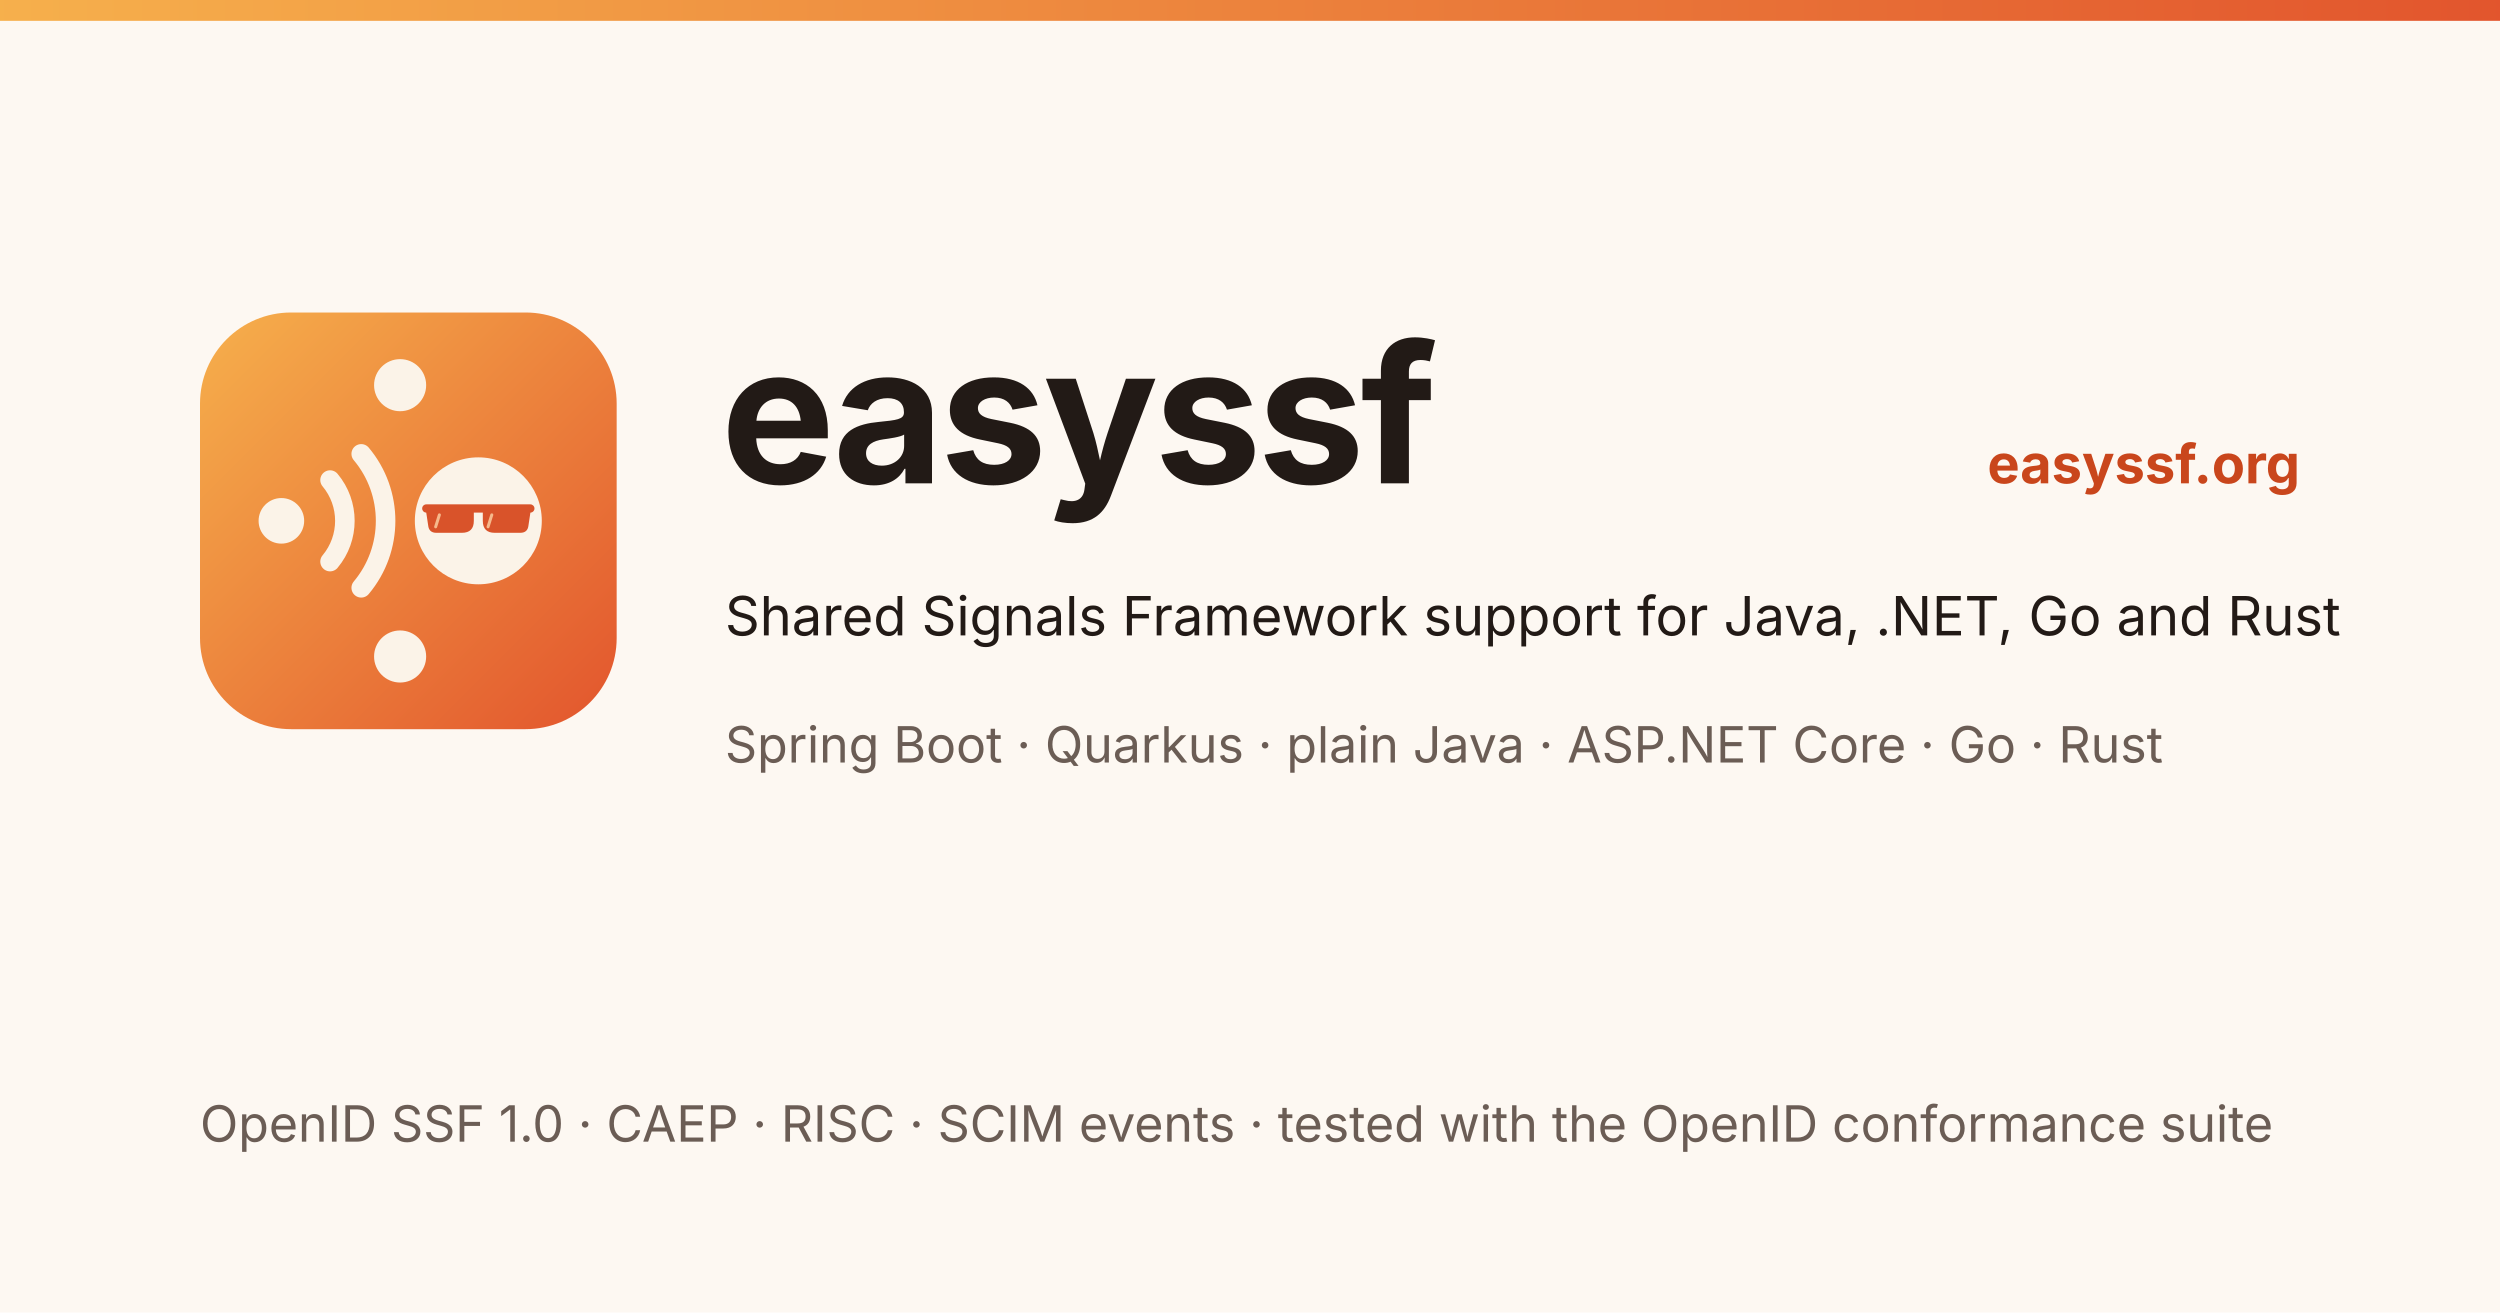
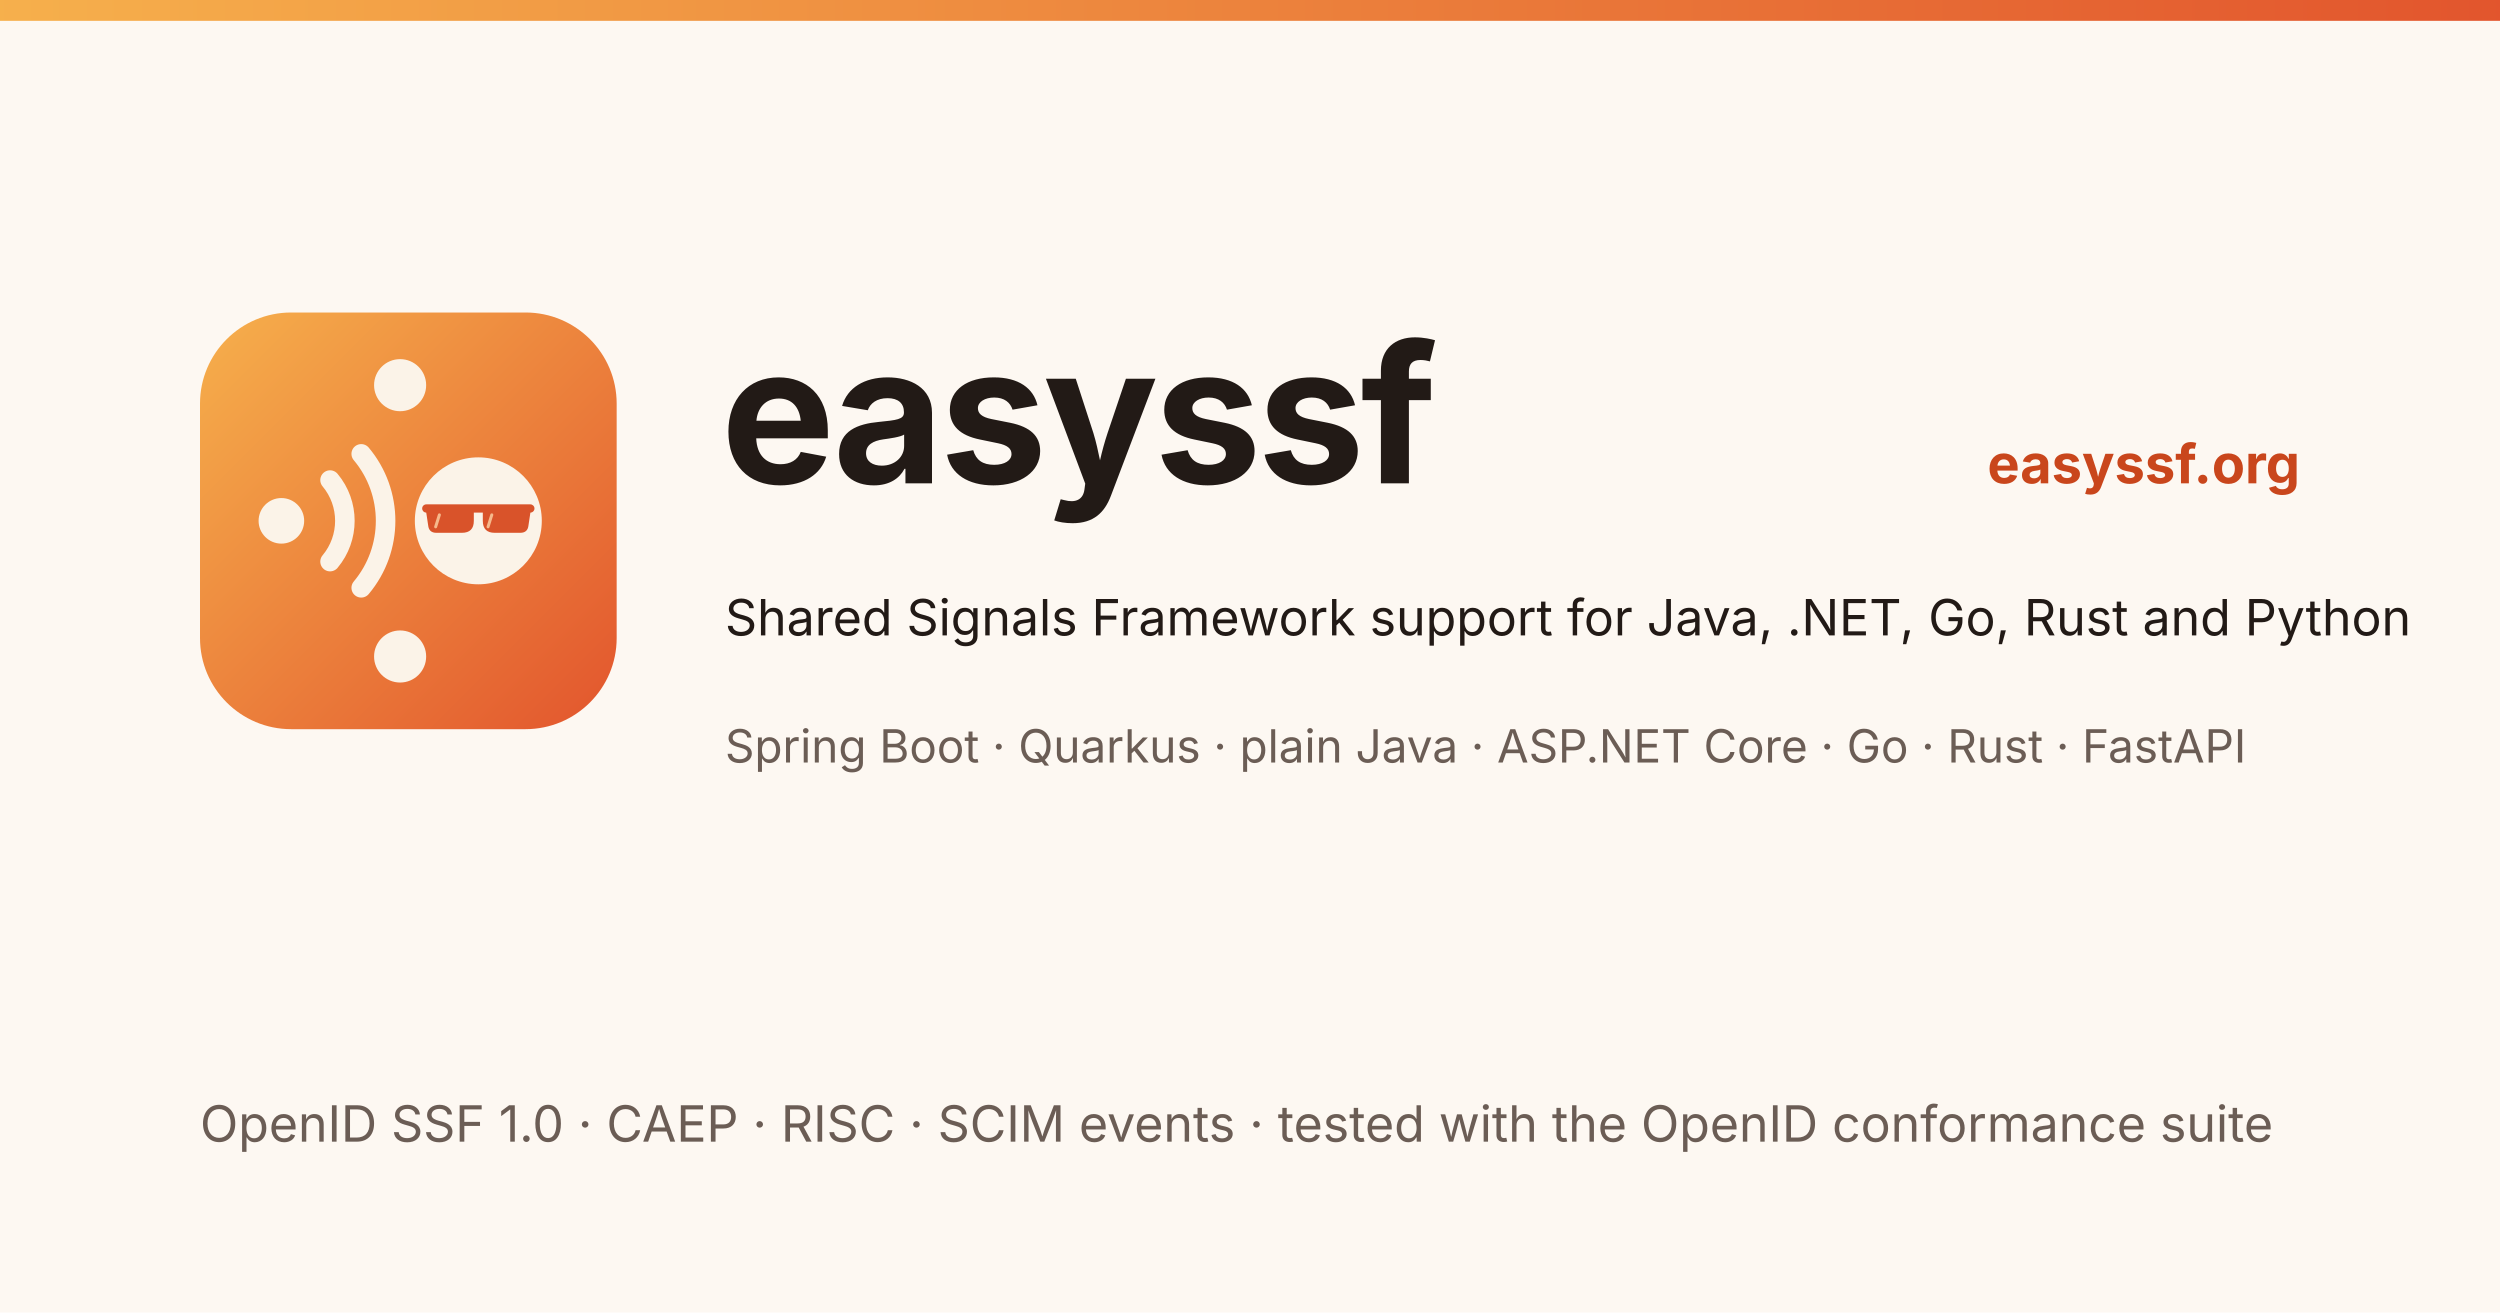
- <svg xmlns="http://www.w3.org/2000/svg" viewBox="0 0 1200 630" width="1200" height="630" role="img" aria-label="easyssf – Shared Signals Framework support for Java, .NET, Go and Rust">
+ <svg xmlns="http://www.w3.org/2000/svg" viewBox="0 0 1200 630" width="1200" height="630" role="img" aria-label="easyssf – Shared Signals Framework support for Java, .NET, Go, Rust and Python">
  <defs>
    <linearGradient id="og_bar" x1="0" x2="1">
      <stop offset="0" stop-color="#F6B04C" />
      <stop offset="1" stop-color="#E2552D" />
    </linearGradient>
  </defs>
  <rect width="1200" height="630" fill="#FDF8F2" />
  <rect width="1200" height="10" fill="url(#og_bar)" />
  <svg x="96" y="150" width="200" height="200" viewBox="0 0 512 512">
    <defs>
      <linearGradient id="og_tile" x1="0" y1="0" x2="1" y2="1">
        <stop offset="0" stop-color="#F6B04C" />
        <stop offset="1" stop-color="#E2552D" />
      </linearGradient>
    </defs>
    <rect width="512" height="512" rx="112" fill="url(#og_tile)" />
    <circle cx="100" cy="256" r="28" fill="#FBF3E8" />
    <path d="M159.8 205.9A78 78 0 0 1 159.8 306.1" fill="none" stroke="#FBF3E8" stroke-width="24" stroke-linecap="round" />
    <path d="M198.1 173.7A128 128 0 0 1 198.1 338.3" fill="none" stroke="#FBF3E8" stroke-width="24" stroke-linecap="round" />
    <circle cx="245.9" cy="89.3" r="32" fill="#FBF3E8" />
    <circle cx="245.9" cy="422.7" r="32" fill="#FBF3E8" />
    <circle cx="342" cy="256" r="78" fill="#FBF3E8" />
    <g transform="translate(342 250.48) scale(0.92)">
      <rect x="-75" y="-16" width="150" height="11" rx="5.5" fill="#D9532A" />
      <path d="M-70 -8H-6V6Q-6 22 -22 22H-56Q-66 22 -67 12Z" fill="#D9532A" />
      <path d="M70 -8H6V6Q6 22 22 22H56Q66 22 67 12Z" fill="#D9532A" />
      <path d="M-52 -2L-57 14M18 -2L13 14" stroke="#F6B98C" stroke-width="4" stroke-linecap="round" />
    </g>
  </svg>
  <g font-family="Inter, 'Helvetica Neue', Helvetica, Arial, sans-serif">
    <text x="346" y="232" font-size="92" font-weight="700" fill="#221A16" letter-spacing="-2">easyssf</text>
    <text x="1104" y="232" font-size="26" font-weight="700" fill="#C9461C" text-anchor="end">easyssf.org</text>
-     <text x="348" y="305" font-size="26" fill="#221A16">Shared Signals Framework support for Java, .NET, Go and Rust</text>
-     <text x="348" y="366" font-size="24" fill="#6B5D55">Spring Boot · Quarkus · plain Java · ASP.NET Core · Go · Rust</text>
+     <text x="348" y="305" font-size="24" fill="#221A16">Shared Signals Framework support for Java, .NET, Go, Rust and Python</text>
+     <text x="348" y="366" font-size="22" fill="#6B5D55">Spring Boot · Quarkus · plain Java · ASP.NET Core · Go · Rust · FastAPI</text>
    <text x="96" y="548" font-size="24" fill="#6B5D55">OpenID SSF 1.0 · CAEP · RISC · SCIM events · tested with the OpenID conformance suite</text>
  </g>
</svg>
